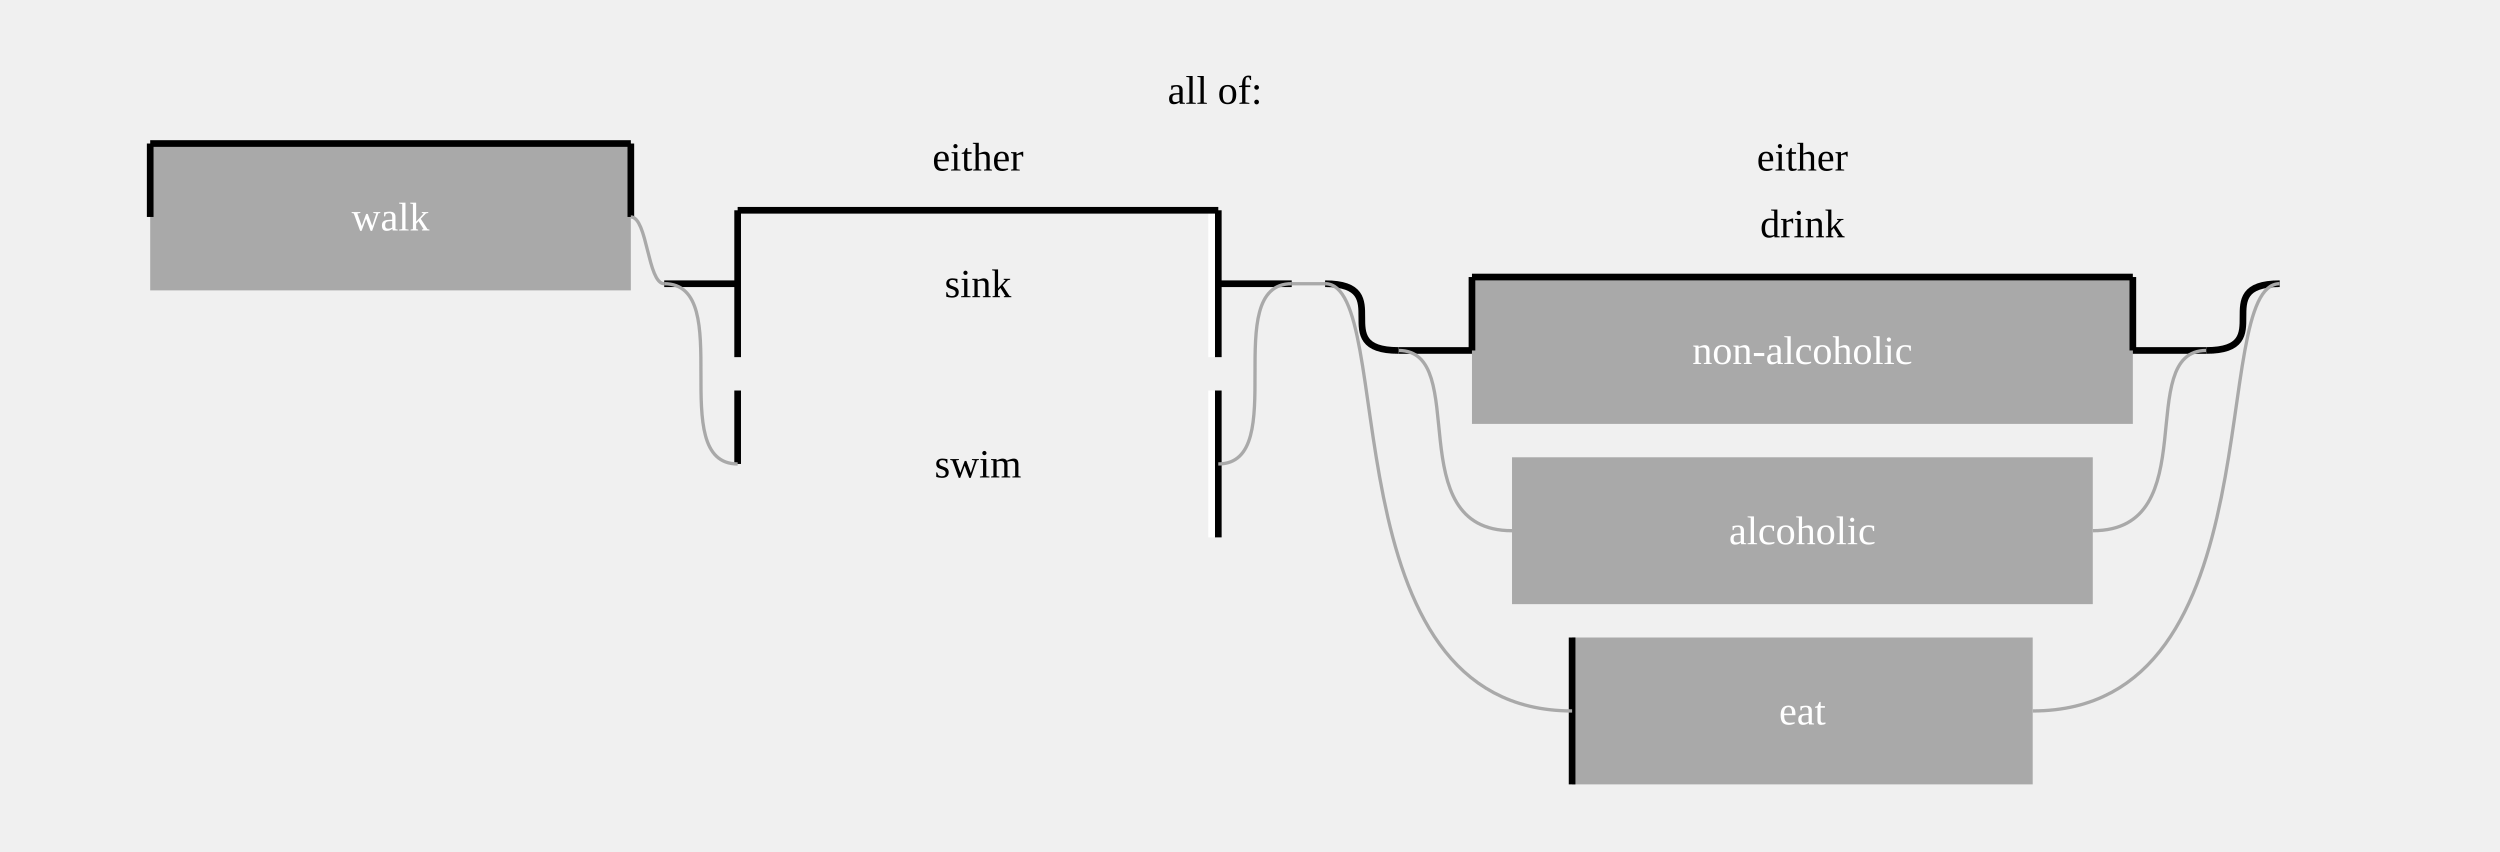
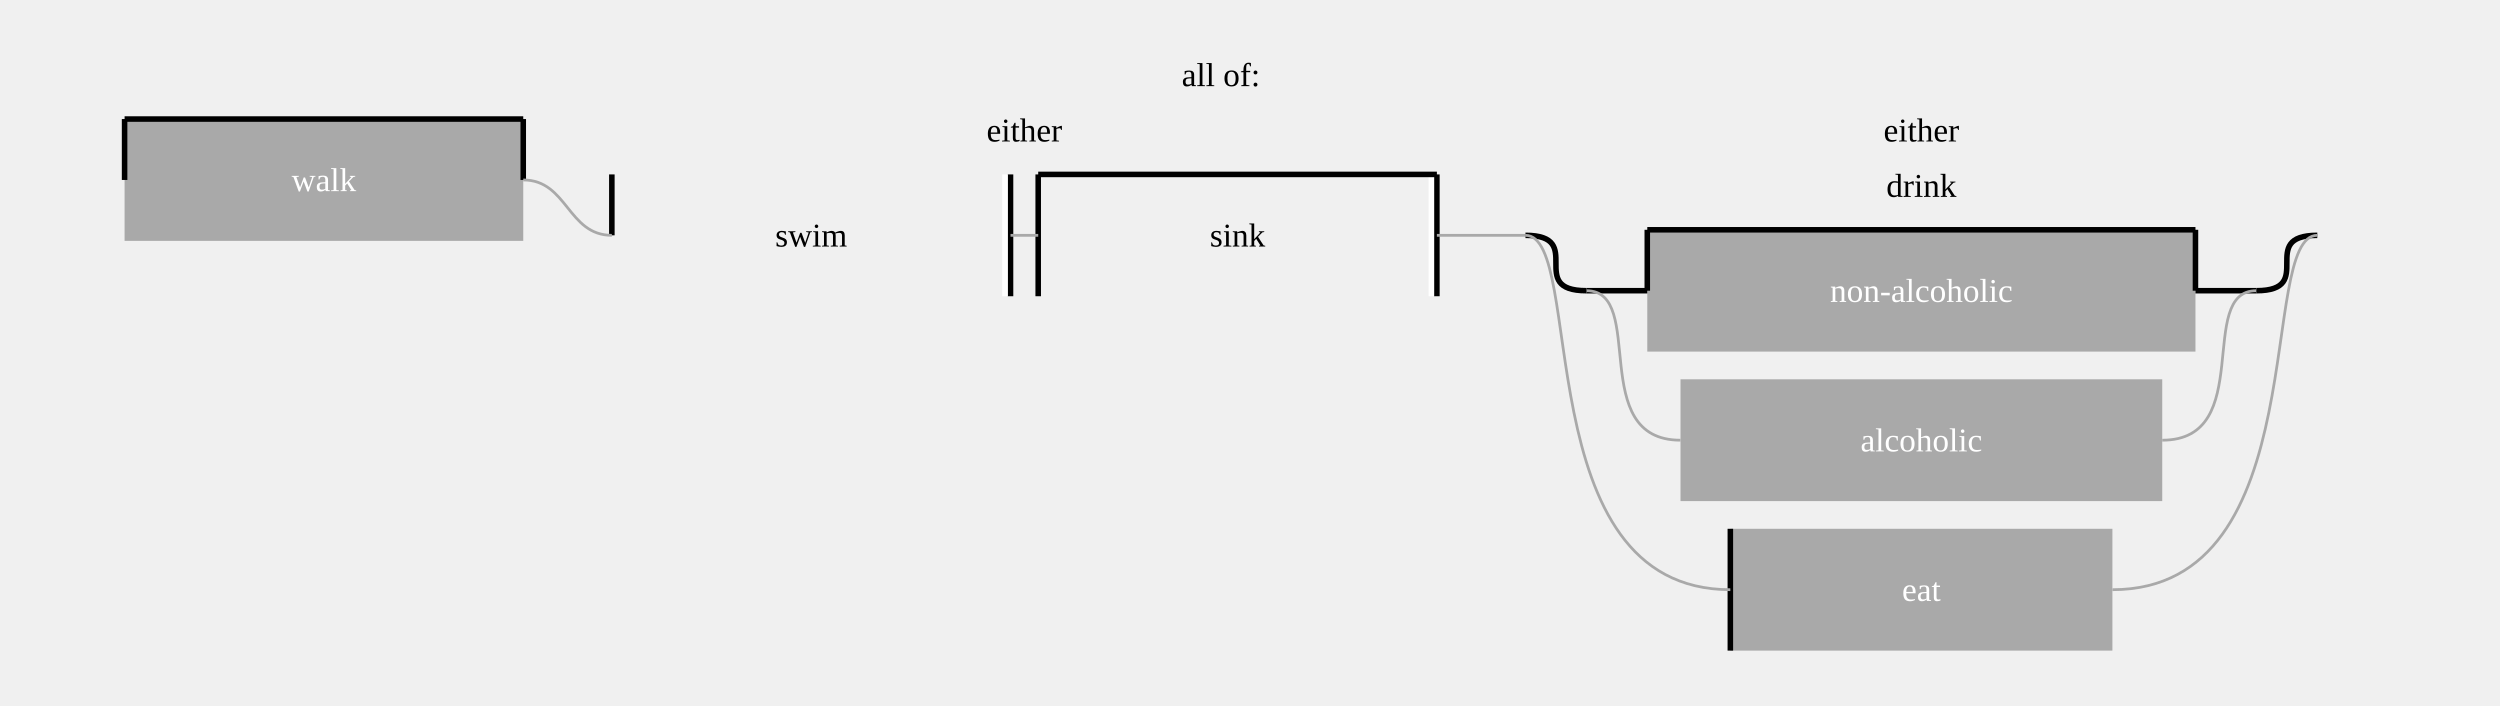
- <svg xmlns="http://www.w3.org/2000/svg" width="749" height="255" version="1.11.1">
+ <svg xmlns="http://www.w3.org/2000/svg" width="903" height="255" version="1.11.1">
  <rect fill="darkgrey" stroke="none" x="0" class="textbox" width="144" y="0" transform="translate(22 0)translate(0 20)translate(23 23)" height="44" />
  <text fill="white" dominant-baseline="central" x="72" y="22" transform="translate(22 0)translate(0 20)translate(23 23)" text-anchor="middle">walk</text>
  <line stroke="black" class="leftline.half" stroke-width="2px" y1="0" x1="0" y2="22" transform="translate(22 0)translate(0 20)translate(23 23)" x2="0" />
  <line stroke="black" class="rightline.half" stroke-width="2px" y1="0" x1="144" y2="22" transform="translate(22 0)translate(0 20)translate(23 23)" x2="144" />
  <line stroke="black" class="topline.full" stroke-width="2px" y1="0" x1="0" y2="0" transform="translate(22 0)translate(0 20)translate(23 23)" x2="144" />
-   <rect fill="none" stroke="none" x="0" class="textbox" width="144" y="0" transform="translate(0 0)translate(0 10)translate(22 -10)translate(0 20)translate(154 0)translate(22 0)translate(0 20)translate(23 23)" height="44" />
-   <text fill="black" dominant-baseline="central" x="72" y="22" transform="translate(0 0)translate(0 10)translate(22 -10)translate(0 20)translate(154 0)translate(22 0)translate(0 20)translate(23 23)" text-anchor="middle">sink</text>
-   <line stroke="black" class="leftline.full" stroke-width="2px" y1="0" x1="0" y2="44" transform="translate(0 0)translate(0 10)translate(22 -10)translate(0 20)translate(154 0)translate(22 0)translate(0 20)translate(23 23)" x2="0" />
-   <line stroke="black" class="rightline.full" stroke-width="2px" y1="0" x1="144" y2="44" transform="translate(0 0)translate(0 10)translate(22 -10)translate(0 20)translate(154 0)translate(22 0)translate(0 20)translate(23 23)" x2="144" />
-   <line stroke="white" class="rightline.full" stroke-width="2px" y1="0" x1="142" y2="44" transform="translate(0 0)translate(0 10)translate(22 -10)translate(0 20)translate(154 0)translate(22 0)translate(0 20)translate(23 23)" x2="142" />
-   <line stroke="black" class="topline.full" stroke-width="2px" y1="0" x1="0" y2="0" transform="translate(0 0)translate(0 10)translate(22 -10)translate(0 20)translate(154 0)translate(22 0)translate(0 20)translate(23 23)" x2="144" />
-   <path fill="none" stroke="black" class="v_connector_in" stroke-width="2px" d="M -22,32 C 0,32 -22,32 0 32" transform="translate(22 -10)translate(0 20)translate(154 0)translate(22 0)translate(0 20)translate(23 23)" />
-   <path fill="none" stroke="black" class="v_connector_out" stroke-width="2px" d="M 166,32 C 144,32 166,32 144 32" transform="translate(22 -10)translate(0 20)translate(154 0)translate(22 0)translate(0 20)translate(23 23)" />
-   <rect fill="none" stroke="none" x="0" class="textbox" width="144" y="0" transform="translate(0 0)translate(0 64)translate(22 -10)translate(0 20)translate(154 0)translate(22 0)translate(0 20)translate(23 23)" height="44" />
-   <text fill="black" dominant-baseline="central" x="72" y="22" transform="translate(0 0)translate(0 64)translate(22 -10)translate(0 20)translate(154 0)translate(22 0)translate(0 20)translate(23 23)" text-anchor="middle">swim</text>
-   <line stroke="black" class="leftline.half" stroke-width="2px" y1="0" x1="0" y2="22" transform="translate(0 0)translate(0 64)translate(22 -10)translate(0 20)translate(154 0)translate(22 0)translate(0 20)translate(23 23)" x2="0" />
-   <line stroke="black" class="rightline.full" stroke-width="2px" y1="0" x1="144" y2="44" transform="translate(0 0)translate(0 64)translate(22 -10)translate(0 20)translate(154 0)translate(22 0)translate(0 20)translate(23 23)" x2="144" />
-   <line stroke="white" class="rightline.full" stroke-width="2px" y1="0" x1="142" y2="44" transform="translate(0 0)translate(0 64)translate(22 -10)translate(0 20)translate(154 0)translate(22 0)translate(0 20)translate(23 23)" x2="142" />
-   <path fill="none" stroke="darkgrey" class="v_connector_in" stroke-width="1px" d="M -22,32 C 0,32 -22,86 0 86" transform="translate(22 -10)translate(0 20)translate(154 0)translate(22 0)translate(0 20)translate(23 23)" />
-   <path fill="none" stroke="darkgrey" class="v_connector_out" stroke-width="1px" d="M 166,32 C 144,32 166,86 144 86" transform="translate(22 -10)translate(0 20)translate(154 0)translate(22 0)translate(0 20)translate(23 23)" />
-   <text dominant-baseline="hanging" x="78" transform="translate(16 0)translate(154 0)translate(22 0)translate(0 20)translate(23 23)" text-anchor="middle">either</text>
-   <path fill="none" stroke="darkgrey" class="h_connector" d="M 144,22 c 5,0 5,20 10 20" transform="translate(22 0)translate(0 20)translate(23 23)" />
-   <rect fill="darkgrey" stroke="none" x="0" class="textbox" width="198" y="0" transform="translate(0 0)translate(0 10)translate(22 -10)translate(0 20)translate(0 0)translate(0 10)translate(22 -10)translate(0 20)translate(352 0)translate(22 0)translate(0 20)translate(23 23)" height="44" />
-   <text fill="white" dominant-baseline="central" x="99" y="22" transform="translate(0 0)translate(0 10)translate(22 -10)translate(0 20)translate(0 0)translate(0 10)translate(22 -10)translate(0 20)translate(352 0)translate(22 0)translate(0 20)translate(23 23)" text-anchor="middle">non-alcoholic</text>
-   <line stroke="black" class="leftline.half" stroke-width="2px" y1="0" x1="0" y2="22" transform="translate(0 0)translate(0 10)translate(22 -10)translate(0 20)translate(0 0)translate(0 10)translate(22 -10)translate(0 20)translate(352 0)translate(22 0)translate(0 20)translate(23 23)" x2="0" />
-   <line stroke="black" class="rightline.half" stroke-width="2px" y1="0" x1="198" y2="22" transform="translate(0 0)translate(0 10)translate(22 -10)translate(0 20)translate(0 0)translate(0 10)translate(22 -10)translate(0 20)translate(352 0)translate(22 0)translate(0 20)translate(23 23)" x2="198" />
-   <line stroke="black" class="topline.full" stroke-width="2px" y1="0" x1="0" y2="0" transform="translate(0 0)translate(0 10)translate(22 -10)translate(0 20)translate(0 0)translate(0 10)translate(22 -10)translate(0 20)translate(352 0)translate(22 0)translate(0 20)translate(23 23)" x2="198" />
-   <path fill="none" stroke="black" class="v_connector_in" stroke-width="2px" d="M -22,32 C 0,32 -22,32 0 32" transform="translate(22 -10)translate(0 20)translate(0 0)translate(0 10)translate(22 -10)translate(0 20)translate(352 0)translate(22 0)translate(0 20)translate(23 23)" />
-   <path fill="none" stroke="black" class="v_connector_out" stroke-width="2px" d="M 220,32 C 198,32 220,32 198 32" transform="translate(22 -10)translate(0 20)translate(0 0)translate(0 10)translate(22 -10)translate(0 20)translate(352 0)translate(22 0)translate(0 20)translate(23 23)" />
-   <rect fill="darkgrey" stroke="none" x="0" class="textbox" width="174" y="0" transform="translate(12 0)translate(0 64)translate(22 -10)translate(0 20)translate(0 0)translate(0 10)translate(22 -10)translate(0 20)translate(352 0)translate(22 0)translate(0 20)translate(23 23)" height="44" />
-   <text fill="white" dominant-baseline="central" x="87" y="22" transform="translate(12 0)translate(0 64)translate(22 -10)translate(0 20)translate(0 0)translate(0 10)translate(22 -10)translate(0 20)translate(352 0)translate(22 0)translate(0 20)translate(23 23)" text-anchor="middle">alcoholic</text>
-   <path fill="none" stroke="darkgrey" class="v_connector_in" stroke-width="1px" d="M -22,32 C 0,32 -22,86 12 86" transform="translate(22 -10)translate(0 20)translate(0 0)translate(0 10)translate(22 -10)translate(0 20)translate(352 0)translate(22 0)translate(0 20)translate(23 23)" />
-   <path fill="none" stroke="darkgrey" class="v_connector_out" stroke-width="1px" d="M 220,32 C 198,32 220,86 186 86" transform="translate(22 -10)translate(0 20)translate(0 0)translate(0 10)translate(22 -10)translate(0 20)translate(352 0)translate(22 0)translate(0 20)translate(23 23)" />
-   <text dominant-baseline="hanging" x="75" transform="translate(46 0)translate(0 0)translate(0 10)translate(22 -10)translate(0 20)translate(352 0)translate(22 0)translate(0 20)translate(23 23)" text-anchor="middle">drink</text>
-   <path fill="none" stroke="black" class="v_connector_in" stroke-width="2px" d="M -22,32 C 0,32 -22,52 0 52" transform="translate(22 -10)translate(0 20)translate(352 0)translate(22 0)translate(0 20)translate(23 23)" />
-   <path fill="none" stroke="black" class="v_connector_out" stroke-width="2px" d="M 264,32 C 242,32 264,52 242 52" transform="translate(22 -10)translate(0 20)translate(352 0)translate(22 0)translate(0 20)translate(23 23)" />
-   <rect fill="darkgrey" stroke="none" x="0" class="textbox" width="138" y="0" transform="translate(52 0)translate(0 138)translate(22 -10)translate(0 20)translate(352 0)translate(22 0)translate(0 20)translate(23 23)" height="44" />
-   <text fill="white" dominant-baseline="central" x="69" y="22" transform="translate(52 0)translate(0 138)translate(22 -10)translate(0 20)translate(352 0)translate(22 0)translate(0 20)translate(23 23)" text-anchor="middle">eat</text>
-   <line stroke="black" class="leftline.full" stroke-width="2px" y1="0" x1="0" y2="44" transform="translate(52 0)translate(0 138)translate(22 -10)translate(0 20)translate(352 0)translate(22 0)translate(0 20)translate(23 23)" x2="0" />
-   <path fill="none" stroke="darkgrey" class="v_connector_in" stroke-width="1px" d="M -22,32 C 0,32 -22,160 52 160" transform="translate(22 -10)translate(0 20)translate(352 0)translate(22 0)translate(0 20)translate(23 23)" />
-   <path fill="none" stroke="darkgrey" class="v_connector_out" stroke-width="1px" d="M 264,32 C 242,32 264,160 190 160" transform="translate(22 -10)translate(0 20)translate(352 0)translate(22 0)translate(0 20)translate(23 23)" />
-   <text dominant-baseline="hanging" x="78" transform="translate(65 0)translate(352 0)translate(22 0)translate(0 20)translate(23 23)" text-anchor="middle">either</text>
-   <path fill="none" stroke="darkgrey" class="h_connector" d="M 342,42 c 5,0 5,0 10 0" transform="translate(22 0)translate(0 20)translate(23 23)" />
-   <text dominant-baseline="hanging" x="81" transform="translate(260 0)translate(23 23)" text-anchor="middle">all of:</text>
+   <rect fill="none" stroke="none" x="0" class="textbox" width="144" y="0" transform="translate(22 0)translate(0 20)translate(154 0)translate(22 0)translate(0 20)translate(23 23)" height="44" />
+   <text fill="black" dominant-baseline="central" x="72" y="22" transform="translate(22 0)translate(0 20)translate(154 0)translate(22 0)translate(0 20)translate(23 23)" text-anchor="middle">swim</text>
+   <line stroke="black" class="leftline.half" stroke-width="2px" y1="0" x1="0" y2="22" transform="translate(22 0)translate(0 20)translate(154 0)translate(22 0)translate(0 20)translate(23 23)" x2="0" />
+   <line stroke="black" class="rightline.full" stroke-width="2px" y1="0" x1="144" y2="44" transform="translate(22 0)translate(0 20)translate(154 0)translate(22 0)translate(0 20)translate(23 23)" x2="144" />
+   <line stroke="white" class="rightline.full" stroke-width="2px" y1="0" x1="142" y2="44" transform="translate(22 0)translate(0 20)translate(154 0)translate(22 0)translate(0 20)translate(23 23)" x2="142" />
+   <rect fill="none" stroke="none" x="0" class="textbox" width="144" y="0" transform="translate(154 0)translate(22 0)translate(0 20)translate(154 0)translate(22 0)translate(0 20)translate(23 23)" height="44" />
+   <text fill="black" dominant-baseline="central" x="72" y="22" transform="translate(154 0)translate(22 0)translate(0 20)translate(154 0)translate(22 0)translate(0 20)translate(23 23)" text-anchor="middle">sink</text>
+   <line stroke="black" class="leftline.full" stroke-width="2px" y1="0" x1="0" y2="44" transform="translate(154 0)translate(22 0)translate(0 20)translate(154 0)translate(22 0)translate(0 20)translate(23 23)" x2="0" />
+   <line stroke="black" class="rightline.full" stroke-width="2px" y1="0" x1="144" y2="44" transform="translate(154 0)translate(22 0)translate(0 20)translate(154 0)translate(22 0)translate(0 20)translate(23 23)" x2="144" />
+   <line stroke="white" class="rightline.full" stroke-width="2px" y1="0" x1="142" y2="44" transform="translate(154 0)translate(22 0)translate(0 20)translate(154 0)translate(22 0)translate(0 20)translate(23 23)" x2="142" />
+   <line stroke="black" class="topline.full" stroke-width="2px" y1="0" x1="0" y2="0" transform="translate(154 0)translate(22 0)translate(0 20)translate(154 0)translate(22 0)translate(0 20)translate(23 23)" x2="144" />
+   <path fill="none" stroke="darkgrey" class="h_connector" d="M 144,22 c 5,0 5,0 10 0" transform="translate(22 0)translate(0 20)translate(154 0)translate(22 0)translate(0 20)translate(23 23)" />
+   <text dominant-baseline="hanging" x="78" transform="translate(93 0)translate(154 0)translate(22 0)translate(0 20)translate(23 23)" text-anchor="middle">either</text>
+   <path fill="none" stroke="darkgrey" class="h_connector" d="M 144,22 c 16,0 16,20 32 20" transform="translate(22 0)translate(0 20)translate(23 23)" />
+   <rect fill="darkgrey" stroke="none" x="0" class="textbox" width="198" y="0" transform="translate(0 0)translate(0 10)translate(22 -10)translate(0 20)translate(0 0)translate(0 10)translate(22 -10)translate(0 20)translate(506 0)translate(22 0)translate(0 20)translate(23 23)" height="44" />
+   <text fill="white" dominant-baseline="central" x="99" y="22" transform="translate(0 0)translate(0 10)translate(22 -10)translate(0 20)translate(0 0)translate(0 10)translate(22 -10)translate(0 20)translate(506 0)translate(22 0)translate(0 20)translate(23 23)" text-anchor="middle">non-alcoholic</text>
+   <line stroke="black" class="leftline.half" stroke-width="2px" y1="0" x1="0" y2="22" transform="translate(0 0)translate(0 10)translate(22 -10)translate(0 20)translate(0 0)translate(0 10)translate(22 -10)translate(0 20)translate(506 0)translate(22 0)translate(0 20)translate(23 23)" x2="0" />
+   <line stroke="black" class="rightline.half" stroke-width="2px" y1="0" x1="198" y2="22" transform="translate(0 0)translate(0 10)translate(22 -10)translate(0 20)translate(0 0)translate(0 10)translate(22 -10)translate(0 20)translate(506 0)translate(22 0)translate(0 20)translate(23 23)" x2="198" />
+   <line stroke="black" class="topline.full" stroke-width="2px" y1="0" x1="0" y2="0" transform="translate(0 0)translate(0 10)translate(22 -10)translate(0 20)translate(0 0)translate(0 10)translate(22 -10)translate(0 20)translate(506 0)translate(22 0)translate(0 20)translate(23 23)" x2="198" />
+   <path fill="none" stroke="black" class="v_connector_in" stroke-width="2px" d="M -22,32 C 0,32 -22,32 0 32" transform="translate(22 -10)translate(0 20)translate(0 0)translate(0 10)translate(22 -10)translate(0 20)translate(506 0)translate(22 0)translate(0 20)translate(23 23)" />
+   <path fill="none" stroke="black" class="v_connector_out" stroke-width="2px" d="M 220,32 C 198,32 220,32 198 32" transform="translate(22 -10)translate(0 20)translate(0 0)translate(0 10)translate(22 -10)translate(0 20)translate(506 0)translate(22 0)translate(0 20)translate(23 23)" />
+   <rect fill="darkgrey" stroke="none" x="0" class="textbox" width="174" y="0" transform="translate(12 0)translate(0 64)translate(22 -10)translate(0 20)translate(0 0)translate(0 10)translate(22 -10)translate(0 20)translate(506 0)translate(22 0)translate(0 20)translate(23 23)" height="44" />
+   <text fill="white" dominant-baseline="central" x="87" y="22" transform="translate(12 0)translate(0 64)translate(22 -10)translate(0 20)translate(0 0)translate(0 10)translate(22 -10)translate(0 20)translate(506 0)translate(22 0)translate(0 20)translate(23 23)" text-anchor="middle">alcoholic</text>
+   <path fill="none" stroke="darkgrey" class="v_connector_in" d="M -22,32 C 0,32 -22,86 12 86" transform="translate(22 -10)translate(0 20)translate(0 0)translate(0 10)translate(22 -10)translate(0 20)translate(506 0)translate(22 0)translate(0 20)translate(23 23)" />
+   <path fill="none" stroke="darkgrey" class="v_connector_out" d="M 220,32 C 198,32 220,86 186 86" transform="translate(22 -10)translate(0 20)translate(0 0)translate(0 10)translate(22 -10)translate(0 20)translate(506 0)translate(22 0)translate(0 20)translate(23 23)" />
+   <text dominant-baseline="hanging" x="75" transform="translate(46 0)translate(0 0)translate(0 10)translate(22 -10)translate(0 20)translate(506 0)translate(22 0)translate(0 20)translate(23 23)" text-anchor="middle">drink</text>
+   <path fill="none" stroke="black" class="v_connector_in" stroke-width="2px" d="M -22,32 C 0,32 -22,52 0 52" transform="translate(22 -10)translate(0 20)translate(506 0)translate(22 0)translate(0 20)translate(23 23)" />
+   <path fill="none" stroke="black" class="v_connector_out" stroke-width="2px" d="M 264,32 C 242,32 264,52 242 52" transform="translate(22 -10)translate(0 20)translate(506 0)translate(22 0)translate(0 20)translate(23 23)" />
+   <rect fill="darkgrey" stroke="none" x="0" class="textbox" width="138" y="0" transform="translate(52 0)translate(0 138)translate(22 -10)translate(0 20)translate(506 0)translate(22 0)translate(0 20)translate(23 23)" height="44" />
+   <text fill="white" dominant-baseline="central" x="69" y="22" transform="translate(52 0)translate(0 138)translate(22 -10)translate(0 20)translate(506 0)translate(22 0)translate(0 20)translate(23 23)" text-anchor="middle">eat</text>
+   <line stroke="black" class="leftline.full" stroke-width="2px" y1="0" x1="0" y2="44" transform="translate(52 0)translate(0 138)translate(22 -10)translate(0 20)translate(506 0)translate(22 0)translate(0 20)translate(23 23)" x2="0" />
+   <path fill="none" stroke="darkgrey" class="v_connector_in" d="M -22,32 C 0,32 -22,160 52 160" transform="translate(22 -10)translate(0 20)translate(506 0)translate(22 0)translate(0 20)translate(23 23)" />
+   <path fill="none" stroke="darkgrey" class="v_connector_out" d="M 264,32 C 242,32 264,160 190 160" transform="translate(22 -10)translate(0 20)translate(506 0)translate(22 0)translate(0 20)translate(23 23)" />
+   <text dominant-baseline="hanging" x="78" transform="translate(65 0)translate(506 0)translate(22 0)translate(0 20)translate(23 23)" text-anchor="middle">either</text>
+   <path fill="none" stroke="darkgrey" class="h_connector" d="M 474,42 c 16,0 16,0 32 0" transform="translate(22 0)translate(0 20)translate(23 23)" />
+   <text dominant-baseline="hanging" x="81" transform="translate(337 0)translate(23 23)" text-anchor="middle">all of:</text>
</svg>
